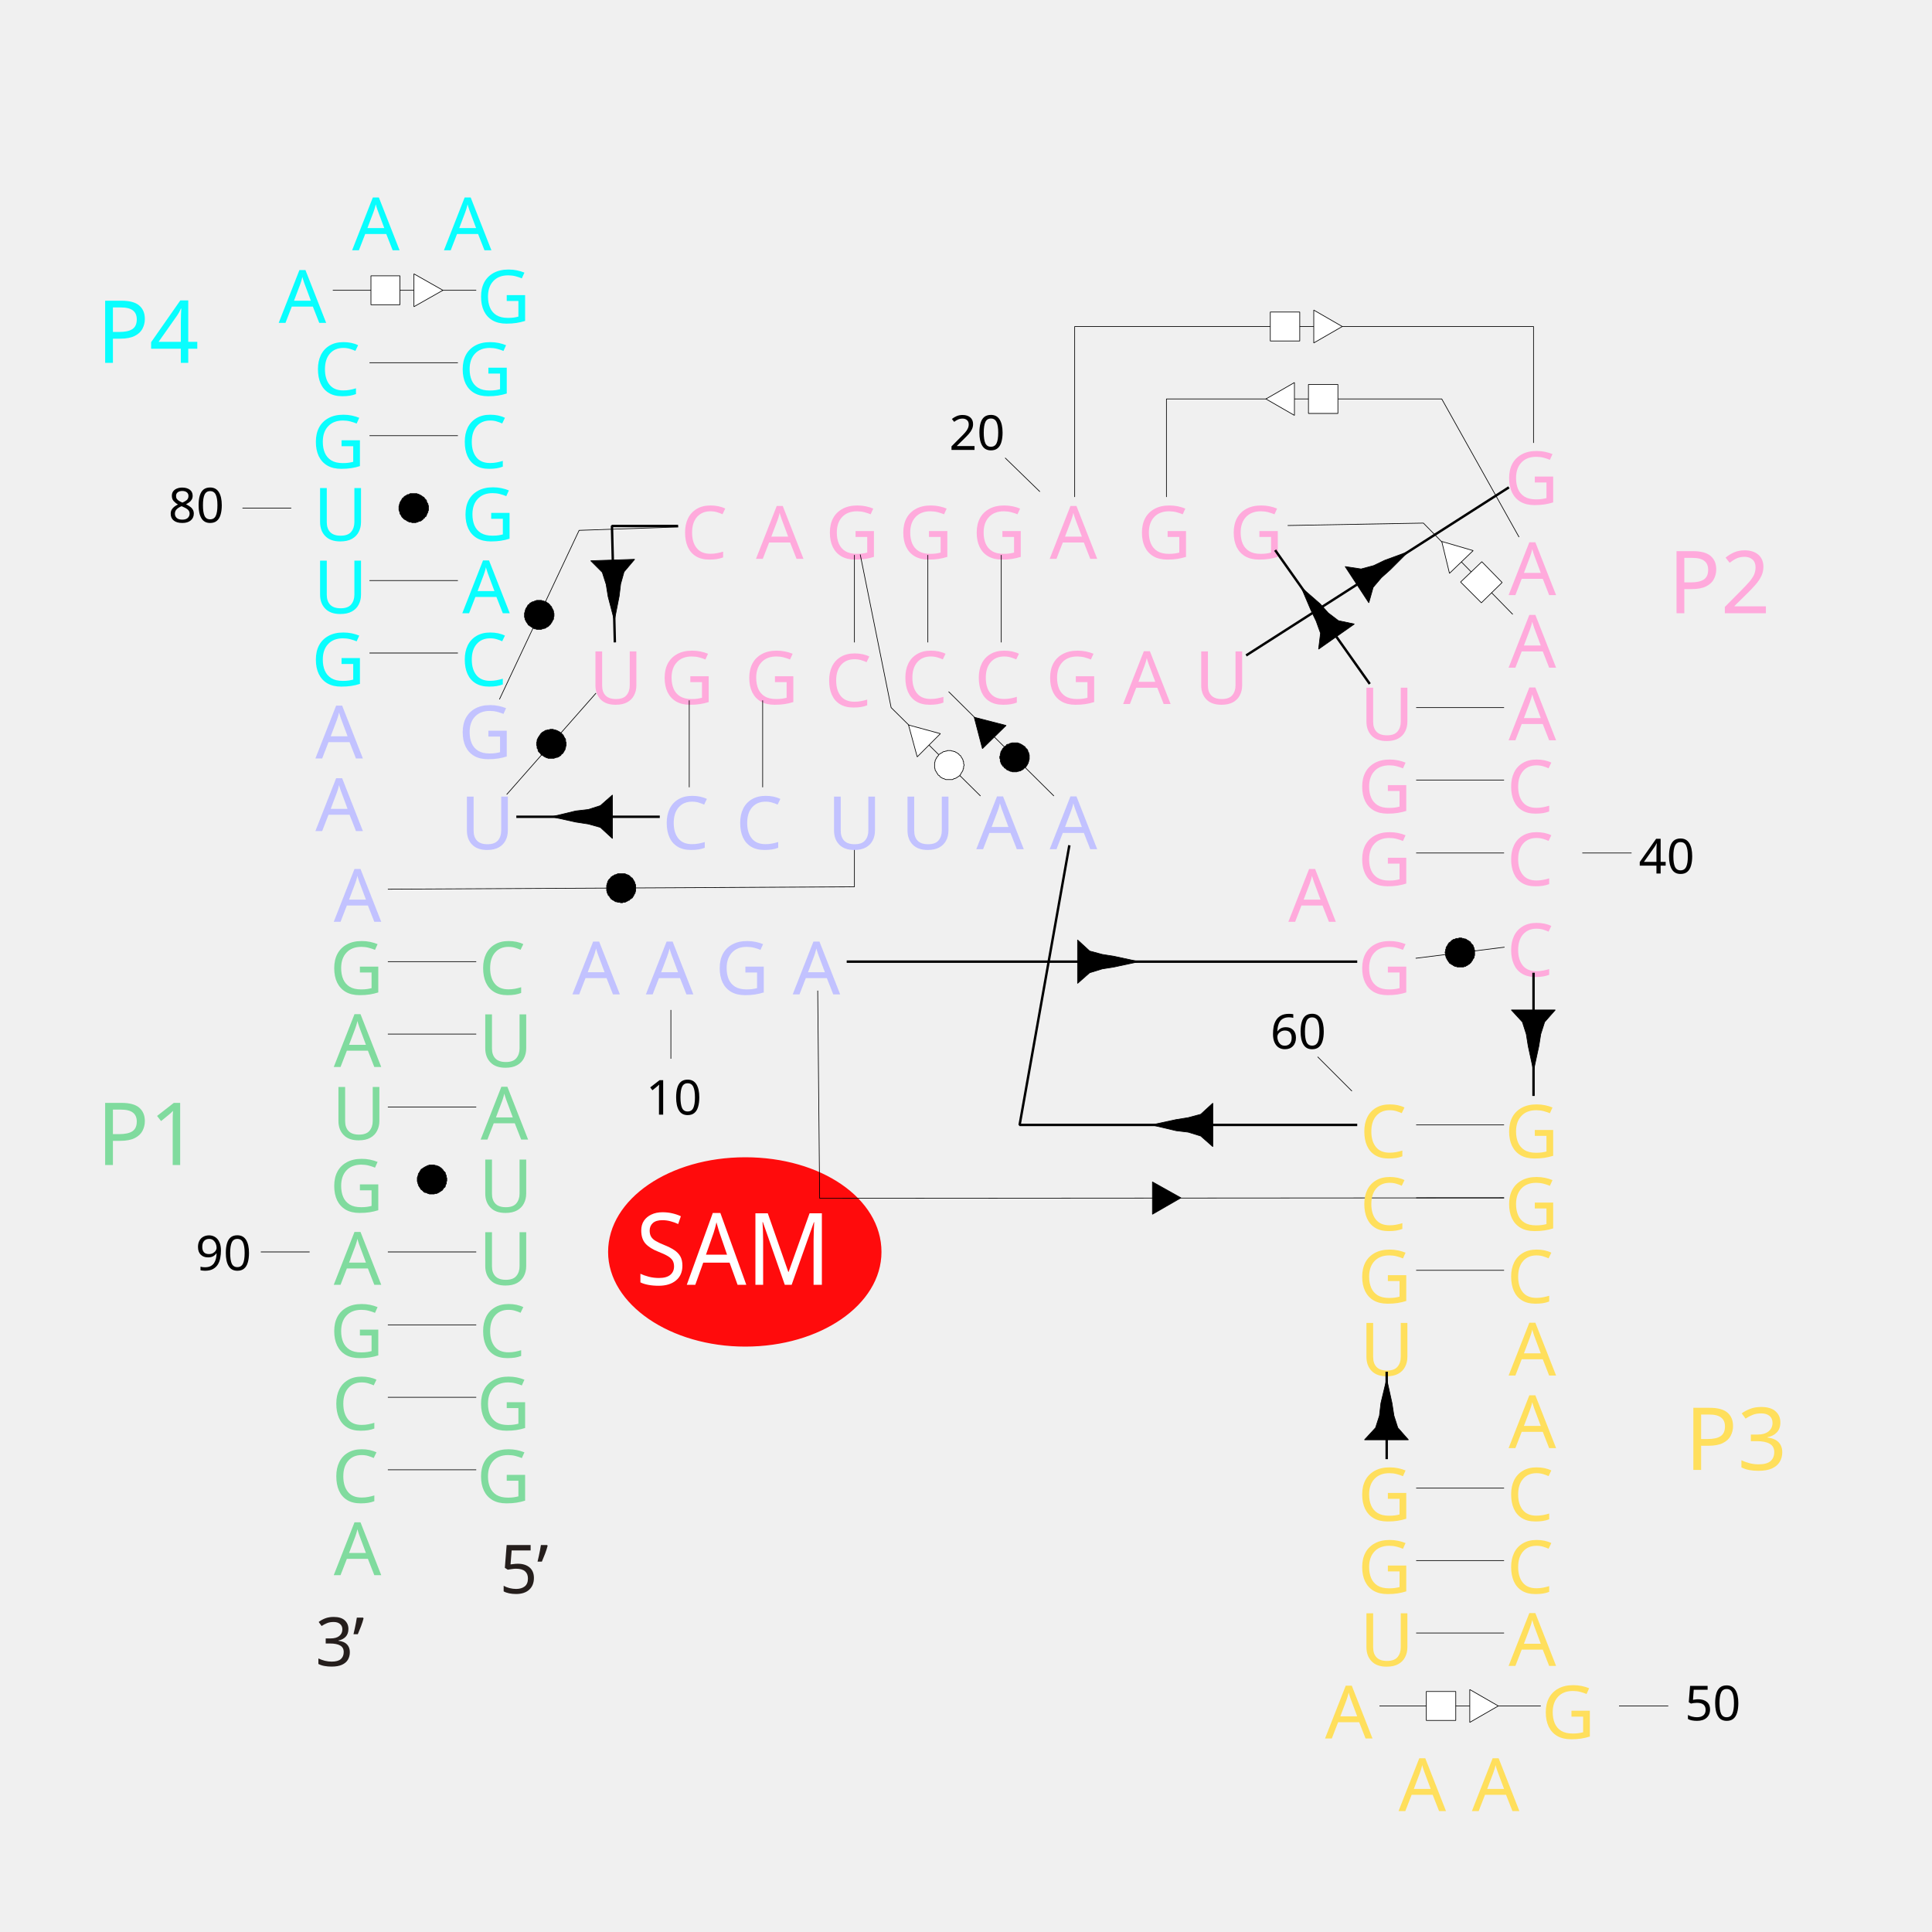
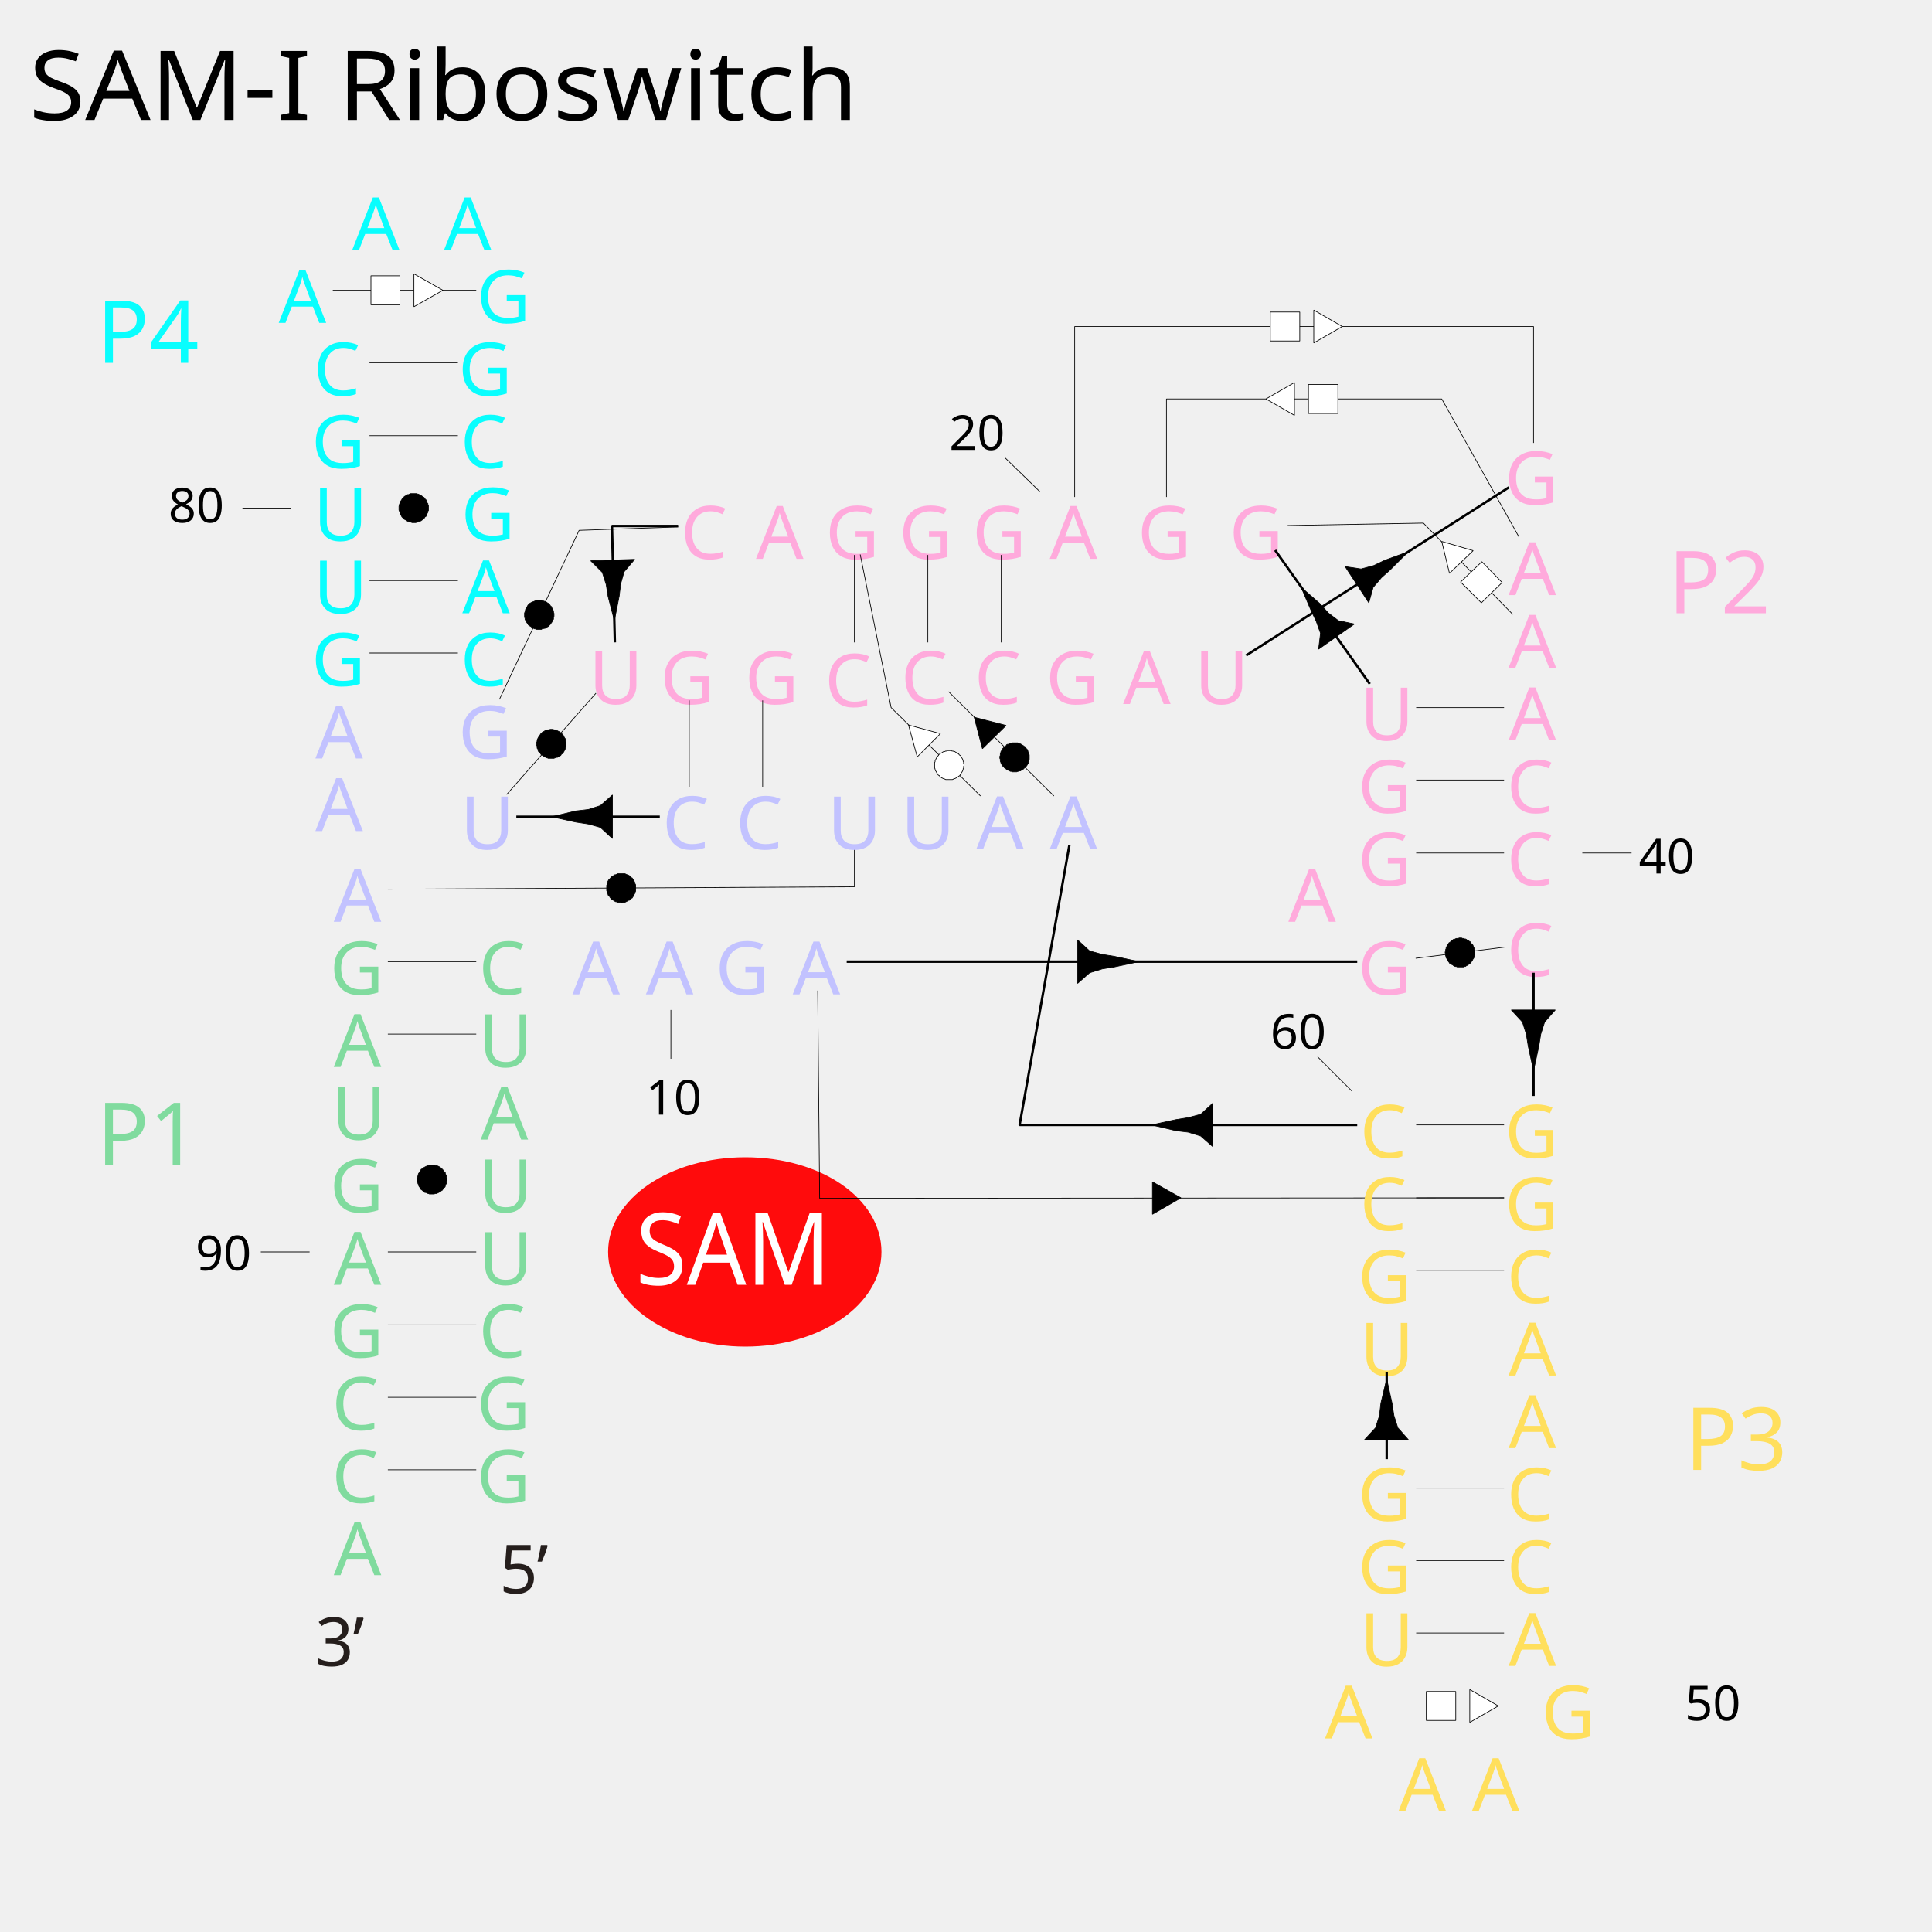
<svg xmlns="http://www.w3.org/2000/svg" version="1.1" id="图层_1" x="0px" y="0px" viewBox="0 0 400 400" style="enable-background:new 0 0 400 400;" xml:space="preserve">
  <style type="text/css">
	.st0{fill:#FF0B0C;stroke:#FF0B0C;stroke-miterlimit:10;}
	.st1{fill:#FFFFFF;}
	.st2{font-family:'ArialMT';}
	.st3{font-size:20.735px;}
	.st4{fill:#80DB9E;}
	.st5{font-size:15.25px;}
	.st6{fill:#C2C2FF;}
	.st7{fill:none;stroke:#000000;stroke-width:0.14;stroke-miterlimit:1.11;}
	.st8{font-size:10px;}
	.st9{stroke:#000000;stroke-width:0.14;stroke-miterlimit:1.11;}
	.st10{fill:#FFAADC;}
	.st11{fill:none;stroke:#000000;stroke-width:0.5;stroke-miterlimit:1.11;}
	.st12{fill:#FFFFFF;stroke:#000000;stroke-width:0.14;stroke-miterlimit:1.11;}
	.st13{fill:#FFDF5C;}
	.st14{fill:#09FEFE;}
	.st15{font-size:18px;}
	.st16{fill:#251E1C;}
	.st17{font-size:14px;}
+ 	.st18{font-size:20px;}
</style>
  <path class="st0" d="M182,259.2c0,10.6-12.4,19.1-27.7,19.1s-27.9-8.6-27.9-19.1c0-10.6,12.4-19.1,27.9-19.1S182,248.5,182,259.2z" />
  <text transform="matrix(0.9307 0 0 1 131.5996 266)" class="st1 st2 st3">SAM</text>
  <g>
    <g id="ID000002">
      <text transform="matrix(1.01 0 0 1 98.6499 311.0996)" class="st4 st2 st5">G</text>
    </g>
    <g id="ID000003">
      <text transform="matrix(1.01 0 0 1 98.6499 296.0596)" class="st4 st2 st5">G</text>
    </g>
    <g id="ID000004">
      <text transform="matrix(1.01 0 0 1 99.0801 281.0303)" class="st4 st2 st5">C</text>
    </g>
    <g id="ID000005">
      <text transform="matrix(1.01 0 0 1 99.0801 266)" class="st4 st2 st5">U</text>
    </g>
    <g id="ID000006">
      <text transform="matrix(1.01 0 0 1 99.0801 250.9697)" class="st4 st2 st5">U</text>
    </g>
    <g id="ID000007">
      <text transform="matrix(1.01 0 0 1 99.5098 235.9404)" class="st4 st2 st5">A</text>
    </g>
    <g id="ID000008">
      <text transform="matrix(1.01 0 0 1 99.0801 220.9102)" class="st4 st2 st5">U</text>
    </g>
    <g id="ID000009">
      <text transform="matrix(1.01 0 0 1 99.0801 205.8799)" class="st4 st2 st5">C</text>
    </g>
    <g id="ID000010">
      <text transform="matrix(1.01 0 0 1 118.5098 205.8799)" class="st6 st2 st5">A</text>
    </g>
    <g id="ID000011">
      <text transform="matrix(1.01 0 0 1 133.7202 205.8799)" class="st6 st2 st5">A</text>
    </g>
    <g id="ID000012">
      <line class="st7" x1="138.9" y1="209.1" x2="138.9" y2="219.2" />
    </g>
    <g id="ID000013">
      <text transform="matrix(1.01 0 0 1 133.7202 230.7754)" class="st2 st8">10</text>
    </g>
    <g id="ID000014">
      <text transform="matrix(1.01 0 0 1 148.0601 205.8799)" class="st6 st2 st5">G</text>
    </g>
    <g id="ID000015">
      <text transform="matrix(1.01 0 0 1 65.2998 172.0601)" class="st6 st2 st5">A</text>
    </g>
    <g id="ID000016">
      <text transform="matrix(1.01 0 0 1 69.1001 190.8501)" class="st6 st2 st5">A</text>
    </g>
    <g id="ID000017">
      <text transform="matrix(1.01 0 0 1 68.25 205.8799)" class="st4 st2 st5">G</text>
    </g>
    <g id="ID000018">
      <text transform="matrix(1.01 0 0 1 69.1001 220.9102)" class="st4 st2 st5">A</text>
    </g>
    <g id="ID000019">
      <text transform="matrix(1.01 0 0 1 68.6802 235.9404)" class="st4 st2 st5">U</text>
    </g>
    <g id="ID000020">
      <text transform="matrix(1.01 0 0 1 68.25 250.9697)" class="st4 st2 st5">G</text>
    </g>
    <g id="ID000021">
      <text transform="matrix(1.01 0 0 1 69.1001 266)" class="st4 st2 st5">A</text>
    </g>
    <g id="ID000022">
      <line class="st7" x1="64.1" y1="259.2" x2="54" y2="259.2" />
    </g>
    <g id="ID000023">
      <text transform="matrix(1.01 0 0 1 40.4888 263)" class="st2 st8">90</text>
    </g>
    <g id="ID000024">
      <text transform="matrix(1.01 0 0 1 68.25 281.0303)" class="st4 st2 st5">G</text>
    </g>
    <g id="ID000025">
      <text transform="matrix(1.01 0 0 1 68.6802 296.0596)" class="st4 st2 st5">C</text>
    </g>
    <g id="ID000026">
      <text transform="matrix(1.01 0 0 1 68.6802 311.0996)" class="st4 st2 st5">C</text>
    </g>
    <g id="ID000027">
      <text transform="matrix(1.01 0 0 1 69.1001 326.1201)" class="st4 st2 st5">A</text>
    </g>
    <g id="ID000028">
      <line class="st7" x1="98.6" y1="304.3" x2="80.3" y2="304.3" />
    </g>
    <g id="ID000029">
      <line class="st7" x1="98.6" y1="289.3" x2="80.3" y2="289.3" />
    </g>
    <g id="ID000030">
      <line class="st7" x1="98.6" y1="274.3" x2="80.3" y2="274.3" />
    </g>
    <g id="ID000031">
      <line class="st7" x1="98.6" y1="259.2" x2="80.3" y2="259.2" />
    </g>
    <g id="ID000032">
      <polygon class="st9" points="86.4,244.2 86.4,244.4 86.4,244.6 86.5,244.8 86.5,245 86.6,245.1 86.6,245.3 86.7,245.5 86.8,245.7     86.9,245.8 87,246 87.1,246.1 87.2,246.3 87.4,246.4 87.5,246.5 87.7,246.7 87.8,246.8 88,246.9 88.2,246.9 88.4,247 88.6,247.1     88.7,247.1 88.9,247.2 89.1,247.2 89.3,247.2 89.5,247.2 89.7,247.2 89.9,247.2 90.1,247.1 90.3,247.1 90.4,247.1 90.6,247     90.8,246.9 91,246.8 91.1,246.7 91.3,246.6 91.4,246.5 91.6,246.4 91.7,246.2 91.8,246.1 91.9,245.9 92.1,245.8 92.2,245.6     92.2,245.4 92.3,245.2 92.4,245.1 92.4,244.9 92.4,244.7 92.5,244.5 92.5,244.3 92.5,244.1 92.5,243.9 92.4,243.7 92.4,243.6     92.4,243.4 92.3,243.2 92.2,243 92.2,242.8 92.1,242.7 91.9,242.5 91.8,242.4 91.7,242.2 91.6,242.1 91.4,241.9 91.3,241.8     91.1,241.7 91,241.6 90.8,241.5 90.6,241.4 90.4,241.4 90.3,241.3 90.1,241.3 89.9,241.2 89.7,241.2 89.5,241.2 89.3,241.2     89.1,241.2 88.9,241.2 88.7,241.3 88.6,241.3 88.4,241.4 88.2,241.5 88,241.6 87.8,241.7 87.7,241.8 87.5,241.9 87.4,242     87.2,242.1 87.1,242.3 87,242.4 86.9,242.6 86.8,242.8 86.7,242.9 86.6,243.1 86.6,243.3 86.5,243.5 86.5,243.6 86.4,243.8     86.4,244   " />
    </g>
    <g id="ID000033">
      <line class="st7" x1="98.6" y1="229.2" x2="80.3" y2="229.2" />
    </g>
    <g id="ID000034">
      <line class="st7" x1="98.6" y1="214.1" x2="80.3" y2="214.1" />
    </g>
    <g id="ID000035">
      <line class="st7" x1="98.6" y1="199.1" x2="80.3" y2="199.1" />
    </g>
    <g id="ID000036">
      <polyline class="st7" points="176.9,175.1 176.9,183.6 80.3,184.1   " />
    </g>
    <g id="ID000037">
      <polygon class="st9" points="125.6,183.9 125.6,184.1 125.6,184.2 125.6,184.4 125.7,184.6 125.7,184.8 125.8,185 125.9,185.2     125.9,185.3 126.1,185.5 126.2,185.6 126.3,185.8 126.4,185.9 126.5,186.1 126.7,186.2 126.8,186.3 127,186.4 127.2,186.5     127.3,186.6 127.5,186.7 127.7,186.7 127.9,186.8 128.1,186.8 128.3,186.8 128.5,186.9 128.7,186.9 128.9,186.9 129,186.8     129.2,186.8 129.4,186.8 129.6,186.7 129.8,186.6 130,186.5 130.1,186.4 130.3,186.4 130.4,186.2 130.6,186.1 130.7,186     130.9,185.9 131,185.7 131.1,185.6 131.2,185.4 131.3,185.2 131.4,185 131.5,184.9 131.5,184.7 131.6,184.5 131.6,184.3     131.6,184.1 131.6,183.9 131.6,183.7 131.6,183.6 131.6,183.4 131.6,183.2 131.5,183 131.4,182.8 131.4,182.6 131.3,182.5     131.2,182.3 131.1,182.1 131,182 130.9,181.8 130.7,181.7 130.6,181.6 130.4,181.4 130.3,181.3 130.1,181.2 129.9,181.1     129.8,181.1 129.6,181 129.4,180.9 129.2,180.9 129,180.9 128.8,180.9 128.6,180.9 128.4,180.9 128.2,180.9 128.1,180.9     127.9,180.9 127.7,181 127.5,181.1 127.3,181.1 127.2,181.2 127,181.3 126.8,181.4 126.7,181.5 126.5,181.6 126.4,181.8     126.3,181.9 126.1,182.1 126,182.2 125.9,182.4 125.8,182.6 125.8,182.8 125.7,182.9 125.7,183.1 125.6,183.3 125.6,183.5     125.6,183.7   " />
    </g>
    <g id="ID000039">
      <text transform="matrix(1.01 0 0 1 164.1201 205.8799)" class="st6 st2 st5">A</text>
    </g>
    <g id="ID000040">
      <text transform="matrix(1.01 0 0 1 281.0801 205.8799)" class="st10 st2 st5">G</text>
    </g>
    <g id="ID000041">
      <text transform="matrix(1.01 0 0 1 266.7402 190.8501)" class="st10 st2 st5">A</text>
    </g>
    <g id="ID000042">
      <text transform="matrix(1.01 0 0 1 281.0801 183.3398)" class="st10 st2 st5">G</text>
    </g>
    <g id="ID000043">
      <text transform="matrix(1.01 0 0 1 281.0801 168.2998)" class="st10 st2 st5">G</text>
    </g>
    <g id="ID000044">
      <text transform="matrix(1.01 0 0 1 281.5195 153.27)" class="st10 st2 st5">U</text>
    </g>
    <g id="ID000045">
      <text transform="matrix(1.01 0 0 1 254.4805 115.7002)" class="st10 st2 st5">G</text>
    </g>
    <g id="ID000046">
      <text transform="matrix(1.01 0 0 1 235.4805 115.7002)" class="st10 st2 st5">G</text>
    </g>
    <g id="ID000047">
      <text transform="matrix(1.01 0 0 1 311.5 104.4199)" class="st10 st2 st5">G</text>
    </g>
    <g id="ID000048">
      <text transform="matrix(1.01 0 0 1 312.3398 123.21)" class="st10 st2 st5">A</text>
    </g>
    <g id="ID000049">
      <text transform="matrix(1.01 0 0 1 312.3398 138.2402)" class="st10 st2 st5">A</text>
    </g>
    <g id="ID000050">
      <text transform="matrix(1.01 0 0 1 312.3398 153.27)" class="st10 st2 st5">A</text>
    </g>
    <g id="ID000051">
      <text transform="matrix(1.01 0 0 1 311.9199 168.2998)" class="st10 st2 st5">C</text>
    </g>
    <g id="ID000052">
      <text transform="matrix(1.01 0 0 1 311.9199 183.3398)" class="st10 st2 st5">C</text>
    </g>
    <g id="ID000053">
      <line class="st7" x1="327.6" y1="176.6" x2="337.8" y2="176.6" />
    </g>
    <g id="ID000054">
      <text transform="matrix(1.01 0 0 1 339.2881 180.8501)" class="st2 st8">40</text>
    </g>
    <g id="ID000055">
      <text transform="matrix(1.01 0 0 1 311.9199 202.1201)" class="st10 st2 st5">C</text>
    </g>
    <g id="ID000056">
      <polyline class="st7" points="169.3,205.1 169.7,248.1 311.4,248   " />
    </g>
    <g id="ID000057">
      <polygon class="st9" points="244.5,248 238.6,244.7 238.6,251.4   " />
    </g>
    <g id="ID000058">
      <line class="st7" x1="293.1" y1="198.4" x2="311.5" y2="196.1" />
    </g>
    <g id="ID000059">
      <polygon class="st9" points="305.3,196.9 305.3,196.7 305.2,196.5 305.2,196.3 305.1,196.1 305,195.9 305,195.8 304.9,195.6     304.7,195.5 304.6,195.3 304.5,195.2 304.4,195 304.2,194.9 304.1,194.8 303.9,194.7 303.7,194.6 303.6,194.5 303.4,194.4     303.2,194.4 303,194.3 302.8,194.3 302.6,194.2 302.4,194.2 302.2,194.2 302.1,194.2 301.9,194.3 301.7,194.3 301.5,194.3     301.3,194.4 301.1,194.5 300.9,194.5 300.8,194.6 300.6,194.7 300.5,194.8 300.3,195 300.2,195.1 300,195.2 299.9,195.4     299.8,195.5 299.7,195.7 299.6,195.9 299.5,196 299.4,196.2 299.4,196.4 299.3,196.6 299.3,196.8 299.3,196.9 299.2,197.1     299.2,197.3 299.3,197.5 299.3,197.7 299.3,197.9 299.4,198.1 299.4,198.3 299.5,198.4 299.6,198.6 299.7,198.8 299.8,198.9     299.9,199.1 300,199.2 300.1,199.4 300.3,199.5 300.4,199.6 300.6,199.7 300.8,199.8 300.9,199.9 301.1,200 301.3,200.1     301.5,200.1 301.7,200.2 301.9,200.2 302,200.2 302.2,200.2 302.4,200.2 302.6,200.2 302.8,200.2 303,200.2 303.2,200.1     303.4,200.1 303.5,200 303.7,199.9 303.9,199.8 304,199.7 304.2,199.6 304.4,199.4 304.5,199.3 304.6,199.2 304.7,199     304.8,198.9 304.9,198.7 305,198.5 305.1,198.4 305.2,198.2 305.2,198 305.3,197.8 305.3,197.6 305.3,197.4 305.3,197.2     305.3,197.1   " />
    </g>
    <g id="ID000060">
      <line class="st7" x1="293.2" y1="176.6" x2="311.4" y2="176.6" />
    </g>
    <g id="ID000061">
      <line class="st7" x1="293.2" y1="161.5" x2="311.4" y2="161.5" />
    </g>
    <g id="ID000062">
      <line class="st11" x1="283.6" y1="141.6" x2="264" y2="113.9" />
    </g>
    <g id="ID000063">
      <polygon class="st9" points="273,134.4 273.4,131.1 272.5,128.6 271.4,126.3 269.4,121.6 273.3,125 275,126.9 277.1,128.5     280.4,129.2   " />
    </g>
    <g id="ID000064">
      <line class="st7" x1="293.2" y1="146.5" x2="311.4" y2="146.5" />
    </g>
    <g id="ID000065">
      <polyline class="st7" points="266.6,108.8 294.7,108.3 313.2,127.2   " />
    </g>
    <g id="ID000066">
      <polygon class="st12" points="298.5,112.1 300.1,118.7 305,114   " />
    </g>
    <g id="ID000067">
      <polygon class="st12" points="311,120.6 306.8,116.3 302.4,120.5 306.7,124.8   " />
    </g>
    <g id="ID000068">
      <polyline class="st7" points="241.5,102.9 241.5,82.6 298.5,82.6 314.5,111.2   " />
    </g>
    <g id="ID000069">
      <polygon class="st12" points="262.1,82.6 268,86 268,79.2   " />
    </g>
    <g id="ID000070">
      <polygon class="st12" points="277,79.6 270.9,79.6 270.9,85.6 277,85.6   " />
    </g>
    <g id="ID000071">
      <line class="st11" x1="258" y1="135.7" x2="312.4" y2="100.9" />
    </g>
    <g id="ID000072">
      <polygon class="st9" points="278.5,117.3 281.8,117.8 284.4,117.1 286.7,116 291.6,114.2 287.9,117.9 286,119.6 284.3,121.6     283.4,124.8   " />
    </g>
    <g id="ID000073">
      <polyline class="st7" points="222.5,102.9 222.5,67.6 317.5,67.6 317.5,91.7   " />
    </g>
    <g id="ID000074">
      <polygon class="st12" points="263,70.6 269.1,70.6 269.1,64.6 263,64.6   " />
    </g>
    <g id="ID000075">
      <polygon class="st12" points="277.9,67.6 272,64.2 272,71   " />
    </g>
    <g id="ID000077">
      <text transform="matrix(1.01 0 0 1 217.3301 115.7002)" class="st10 st2 st5">A</text>
    </g>
    <g id="ID000078">
      <line class="st7" x1="215.3" y1="101.8" x2="208.1" y2="94.8" />
    </g>
    <g id="ID000079">
      <text transform="matrix(1.01 0 0 1 196.5098 93.1499)" class="st2 st8">20</text>
    </g>
    <g id="ID000080">
      <text transform="matrix(1.01 0 0 1 201.2695 115.7002)" class="st10 st2 st5">G</text>
    </g>
    <g id="ID000081">
      <text transform="matrix(1.01 0 0 1 186.0698 115.7002)" class="st10 st2 st5">G</text>
    </g>
    <g id="ID000082">
      <text transform="matrix(1.01 0 0 1 170.8701 115.7002)" class="st10 st2 st5">G</text>
    </g>
    <g id="ID000083">
      <text transform="matrix(1.01 0 0 1 156.52 115.7002)" class="st10 st2 st5">A</text>
    </g>
    <g id="ID000084">
      <text transform="matrix(1.01 0 0 1 140.8901 115.7002)" class="st10 st2 st5">C</text>
    </g>
    <g id="ID000085">
      <text transform="matrix(1.01 0 0 1 170.7202 146.3301)" class="st10 st2 st5">C</text>
    </g>
    <g id="ID000086">
      <text transform="matrix(1.01 0 0 1 186.5 145.7598)" class="st10 st2 st5">C</text>
    </g>
    <g id="ID000087">
      <text transform="matrix(1.01 0 0 1 201.7002 145.7598)" class="st10 st2 st5">C</text>
    </g>
    <g id="ID000088">
      <text transform="matrix(1.01 0 0 1 216.4697 145.7598)" class="st10 st2 st5">G</text>
    </g>
    <g id="ID000089">
      <text transform="matrix(1.01 0 0 1 232.5303 145.7598)" class="st10 st2 st5">A</text>
    </g>
    <g id="ID000090">
      <text transform="matrix(1.01 0 0 1 247.3096 145.7598)" class="st10 st2 st5">U</text>
    </g>
    <g id="ID000091">
      <line class="st7" x1="207.3" y1="114.9" x2="207.3" y2="133" />
    </g>
    <g id="ID000092">
      <line class="st7" x1="192.1" y1="114.9" x2="192.1" y2="133" />
    </g>
    <g id="ID000093">
      <line class="st7" x1="176.9" y1="114.9" x2="176.9" y2="133" />
    </g>
    <g id="ID000094">
      <polyline class="st7" points="178.1,114.8 184.5,146.5 203,164.8   " />
    </g>
    <g id="ID000095">
      <polygon class="st12" points="188.1,150.1 189.9,156.7 194.7,151.9   " />
    </g>
    <g id="ID000096">
      <polygon class="st12" points="198.7,160.6 198.8,160.4 198.9,160.3 199,160.1 199.1,159.9 199.2,159.8 199.3,159.6 199.4,159.4     199.4,159.2 199.5,159.1 199.5,158.9 199.5,158.7 199.6,158.5 199.6,158.3 199.5,158.1 199.5,157.9 199.5,157.7 199.4,157.6     199.4,157.4 199.3,157.2 199.2,157 199.1,156.9 199,156.7 198.9,156.5 198.8,156.4 198.6,156.3 198.5,156.1 198.3,156     198.2,155.9 198,155.8 197.8,155.7 197.7,155.6 197.5,155.6 197.3,155.5 197.1,155.5 196.9,155.4 196.7,155.4 196.5,155.4     196.3,155.4 196.1,155.4 196,155.5 195.8,155.5 195.6,155.6 195.4,155.6 195.2,155.7 195.1,155.8 194.9,155.9 194.7,156     194.6,156.1 194.4,156.2 194.3,156.4 194.2,156.5 194.1,156.7 193.9,156.8 193.9,157 193.8,157.1 193.7,157.3 193.6,157.5     193.6,157.7 193.5,157.9 193.5,158.1 193.5,158.2 193.5,158.4 193.5,158.6 193.5,158.8 193.5,159 193.6,159.2 193.6,159.4     193.7,159.6 193.8,159.7 193.9,159.9 194,160.1 194.1,160.2 194.2,160.4 194.3,160.5 194.5,160.6 194.6,160.8 194.8,160.9     194.9,161 195.1,161.1 195.3,161.2 195.4,161.2 195.6,161.3 195.8,161.4 196,161.4 196.2,161.4 196.4,161.4 196.6,161.4     196.8,161.4 197,161.4 197.2,161.4 197.4,161.3 197.5,161.2 197.7,161.2 197.9,161.1 198.1,161 198.2,160.9 198.4,160.8     198.5,160.7   " />
    </g>
    <g id="ID000097">
      <polyline class="st11" points="140.4,108.9 126.7,108.9 127.3,133   " />
    </g>
    <g id="ID000098">
      <polygon class="st9" points="131.4,115.8 129.2,118.4 128.5,120.9 128.2,123.4 127.2,128.5 125.9,123.5 125.5,121 124.7,118.5     122.3,116.1   " />
    </g>
    <g id="ID000099">
      <polyline class="st7" points="140.4,109.1 119.9,109.8 103.4,144.8   " />
    </g>
    <g id="ID000100">
      <polygon class="st9" points="110.3,130 110.5,130.1 110.7,130.2 110.9,130.2 111.1,130.3 111.3,130.3 111.5,130.3 111.7,130.3     111.9,130.3 112.1,130.3 112.2,130.2 112.4,130.2 112.6,130.1 112.8,130.1 113,130 113.1,129.9 113.3,129.8 113.5,129.7     113.6,129.6 113.8,129.4 113.9,129.3 114,129.2 114.1,129 114.2,128.9 114.3,128.7 114.4,128.5 114.5,128.3 114.6,128.2     114.6,128 114.6,127.8 114.7,127.6 114.7,127.4 114.7,127.2 114.7,127 114.6,126.8 114.6,126.7 114.6,126.5 114.5,126.3     114.4,126.1 114.3,125.9 114.2,125.8 114.2,125.6 114,125.5 113.9,125.3 113.8,125.2 113.6,125 113.5,124.9 113.3,124.8     113.2,124.7 113,124.6 112.8,124.5 112.6,124.5 112.5,124.4 112.3,124.4 112.1,124.3 111.9,124.3 111.7,124.3 111.5,124.3     111.3,124.3 111.1,124.3 110.9,124.4 110.8,124.4 110.6,124.5 110.4,124.6 110.2,124.6 110.1,124.7 109.9,124.8 109.7,124.9     109.6,125.1 109.4,125.2 109.3,125.3 109.2,125.5 109.1,125.7 109,125.8 108.9,126 108.8,126.2 108.8,126.3 108.7,126.5     108.7,126.7 108.6,126.9 108.6,127.1 108.6,127.3 108.6,127.5 108.6,127.7 108.6,127.8 108.7,128 108.7,128.2 108.8,128.4     108.9,128.6 109,128.8 109.1,128.9 109.2,129.1 109.3,129.2 109.4,129.4 109.6,129.5 109.7,129.6 109.9,129.7 110,129.8     110.2,129.9   " />
    </g>
    <g id="ID000101">
      <line class="st7" x1="196.4" y1="143.2" x2="218.2" y2="164.8" />
    </g>
    <g id="ID000102">
      <polygon class="st9" points="201.7,148.5 203.4,155 208.3,150.2   " />
    </g>
    <g id="ID000103">
      <polygon class="st9" points="212.2,158.9 212.4,158.8 212.5,158.6 212.6,158.5 212.7,158.3 212.8,158.1 212.9,158 212.9,157.8     213,157.6 213,157.4 213.1,157.2 213.1,157.1 213.1,156.9 213.1,156.7 213.1,156.5 213.1,156.3 213,156.1 213,155.9 212.9,155.7     212.8,155.6 212.8,155.4 212.7,155.2 212.6,155.1 212.4,154.9 212.3,154.8 212.2,154.6 212,154.5 211.9,154.4 211.7,154.3     211.6,154.2 211.4,154.1 211.2,154 211,153.9 210.9,153.9 210.7,153.8 210.5,153.8 210.3,153.8 210.1,153.8 209.9,153.8     209.7,153.8 209.5,153.8 209.3,153.9 209.1,153.9 209,154 208.8,154.1 208.6,154.1 208.4,154.2 208.3,154.4 208.1,154.5     208,154.6 207.9,154.7 207.7,154.9 207.6,155 207.5,155.2 207.4,155.4 207.3,155.5 207.2,155.7 207.2,155.9 207.1,156.1     207.1,156.2 207.1,156.4 207,156.6 207,156.8 207,157 207.1,157.2 207.1,157.4 207.1,157.6 207.2,157.8 207.2,157.9 207.3,158.1     207.4,158.3 207.5,158.4 207.6,158.6 207.8,158.7 207.9,158.9 208,159 208.2,159.1 208.3,159.2 208.5,159.4 208.6,159.4     208.8,159.5 209,159.6 209.2,159.7 209.4,159.7 209.6,159.8 209.8,159.8 209.9,159.8 210.1,159.8 210.3,159.8 210.5,159.8     210.7,159.7 210.9,159.7 211.1,159.6 211.3,159.6 211.4,159.5 211.6,159.4 211.8,159.3 211.9,159.2 212.1,159   " />
    </g>
    <g id="ID000105">
      <text transform="matrix(1.01 0 0 1 121.8901 145.7598)" class="st10 st2 st5">U</text>
    </g>
    <g id="ID000106">
      <text transform="matrix(1.01 0 0 1 136.6602 145.7598)" class="st10 st2 st5">G</text>
    </g>
    <g id="ID000107">
      <text transform="matrix(1.01 0 0 1 154.1802 145.7598)" class="st10 st2 st5">G</text>
    </g>
    <g id="ID000108">
      <text transform="matrix(1.01 0 0 1 186.5 175.8198)" class="st6 st2 st5">U</text>
    </g>
    <g id="ID000109">
      <text transform="matrix(1.01 0 0 1 171.29 175.8198)" class="st6 st2 st5">U</text>
    </g>
    <g id="ID000110">
      <text transform="matrix(1.01 0 0 1 152.2998 175.8198)" class="st6 st2 st5">C</text>
    </g>
    <g id="ID000111">
      <text transform="matrix(1.01 0 0 1 137.0898 175.8198)" class="st6 st2 st5">C</text>
    </g>
    <g id="ID000112">
      <text transform="matrix(1.01 0 0 1 95.2798 175.8198)" class="st6 st2 st5">U</text>
    </g>
    <g id="ID000113">
      <line class="st7" x1="123.4" y1="143.5" x2="104.9" y2="164.5" />
    </g>
    <g id="ID000114">
      <polygon class="st9" points="112.2,156.3 112.3,156.4 112.5,156.5 112.6,156.6 112.8,156.7 113,156.8 113.2,156.9 113.3,156.9     113.5,157 113.7,157 113.9,157 114.1,157 114.3,157 114.5,157 114.7,157 114.9,156.9 115,156.9 115.2,156.8 115.4,156.8     115.6,156.7 115.8,156.6 115.9,156.5 116.1,156.4 116.2,156.2 116.3,156.1 116.5,156 116.6,155.8 116.7,155.7 116.8,155.5     116.9,155.3 117,155.2 117,155 117.1,154.8 117.1,154.6 117.2,154.4 117.2,154.2 117.2,154 117.2,153.9 117.2,153.7 117.1,153.5     117.1,153.3 117.1,153.1 117,152.9 116.9,152.8 116.8,152.6 116.7,152.4 116.6,152.2 116.5,152.1 116.4,152 116.2,151.8     116.1,151.7 115.9,151.6 115.8,151.5 115.6,151.4 115.4,151.3 115.2,151.2 115.1,151.2 114.9,151.1 114.7,151.1 114.5,151     114.3,151 114.1,151 113.9,151 113.7,151.1 113.6,151.1 113.4,151.1 113.2,151.2 113,151.2 112.8,151.3 112.7,151.4 112.5,151.5     112.3,151.6 112.2,151.7 112,151.9 111.9,152 111.8,152.2 111.7,152.3 111.6,152.5 111.5,152.6 111.4,152.8 111.3,153     111.2,153.2 111.2,153.4 111.2,153.5 111.1,153.7 111.1,153.9 111.1,154.1 111.1,154.3 111.2,154.5 111.2,154.7 111.2,154.9     111.3,155 111.4,155.2 111.4,155.4 111.5,155.6 111.6,155.7 111.8,155.9 111.9,156 112,156.2   " />
    </g>
    <g id="ID000115">
      <line class="st7" x1="142.7" y1="145" x2="142.7" y2="163" />
    </g>
    <g id="ID000116">
      <line class="st7" x1="157.9" y1="145" x2="157.9" y2="163" />
    </g>
    <g id="ID000117">
      <line class="st11" x1="136.6" y1="169.1" x2="106.9" y2="169.1" />
    </g>
    <g id="ID000118">
      <polygon class="st9" points="126.8,173.6 124.3,171.3 121.8,170.6 119.2,170.2 114.2,169.1 119.2,167.9 121.8,167.6 124.3,166.8     126.8,164.6   " />
    </g>
    <g id="ID000120">
      <text transform="matrix(1.01 0 0 1 311.5 239.7002)" class="st13 st2 st5">G</text>
    </g>
    <g id="ID000121">
      <text transform="matrix(1.01 0 0 1 311.5 254.7305)" class="st13 st2 st5">G</text>
    </g>
    <g id="ID000122">
      <text transform="matrix(1.01 0 0 1 311.9199 269.7598)" class="st13 st2 st5">C</text>
    </g>
    <g id="ID000123">
      <text transform="matrix(1.01 0 0 1 312.3398 284.79)" class="st13 st2 st5">A</text>
    </g>
    <g id="ID000124">
      <text transform="matrix(1.01 0 0 1 281.5195 284.79)" class="st13 st2 st5">U</text>
    </g>
    <g id="ID000125">
      <text transform="matrix(1.01 0 0 1 281.0801 269.7598)" class="st13 st2 st5">G</text>
    </g>
    <g id="ID000126">
      <text transform="matrix(1.01 0 0 1 281.5195 254.7305)" class="st13 st2 st5">C</text>
    </g>
    <g id="ID000127">
      <text transform="matrix(1.01 0 0 1 281.5195 239.7002)" class="st13 st2 st5">C</text>
    </g>
    <g id="ID000128">
      <text transform="matrix(1.01 0 0 1 217.3301 175.8198)" class="st6 st2 st5">A</text>
    </g>
    <g id="ID000129">
      <text transform="matrix(1.01 0 0 1 202.1299 175.8198)" class="st6 st2 st5">A</text>
    </g>
    <g id="ID000130">
      <line class="st7" x1="311.4" y1="232.9" x2="293.2" y2="232.9" />
    </g>
    <g id="ID000131">
      <line class="st7" x1="311.4" y1="248" x2="293.2" y2="248" />
    </g>
    <g id="ID000132">
      <line class="st7" x1="311.4" y1="263" x2="293.2" y2="263" />
    </g>
    <g id="ID000133">
      <polyline class="st11" points="281,232.9 211.1,232.9 221.4,175   " />
    </g>
    <g id="ID000134">
      <polygon class="st9" points="251.1,237.4 248.6,235.2 246,234.4 243.5,234.1 238.4,232.9 243.5,231.8 246,231.4 248.6,230.7     251.1,228.4   " />
    </g>
    <g id="ID000136">
      <text transform="matrix(1.01 0 0 1 312.3398 299.8203)" class="st13 st2 st5">A</text>
    </g>
    <g id="ID000137">
      <text transform="matrix(1.01 0 0 1 311.9199 314.8496)" class="st13 st2 st5">C</text>
    </g>
    <g id="ID000138">
      <text transform="matrix(1.01 0 0 1 311.9199 329.8799)" class="st13 st2 st5">C</text>
    </g>
    <g id="ID000139">
      <text transform="matrix(1.01 0 0 1 312.3398 344.9102)" class="st13 st2 st5">A</text>
    </g>
    <g id="ID000140">
      <text transform="matrix(1.01 0 0 1 319.0898 359.9404)" class="st13 st2 st5">G</text>
    </g>
    <g id="ID000141">
      <line class="st7" x1="335.2" y1="353.2" x2="345.4" y2="353.2" />
    </g>
    <g id="ID000142">
      <text transform="matrix(1.01 0 0 1 348.8398 356.1904)" class="st2 st8">50</text>
    </g>
    <g id="ID000143">
      <text transform="matrix(1.01 0 0 1 304.7402 374.9697)" class="st13 st2 st5">A</text>
    </g>
    <g id="ID000144">
      <text transform="matrix(1.01 0 0 1 289.5498 374.9697)" class="st13 st2 st5">A</text>
    </g>
    <g id="ID000145">
      <text transform="matrix(1.01 0 0 1 274.3301 359.9404)" class="st13 st2 st5">A</text>
    </g>
    <g id="ID000146">
      <text transform="matrix(1.01 0 0 1 281.5195 344.9102)" class="st13 st2 st5">U</text>
    </g>
    <g id="ID000147">
      <text transform="matrix(1.01 0 0 1 281.0801 329.8799)" class="st13 st2 st5">G</text>
    </g>
    <g id="ID000148">
      <text transform="matrix(1.01 0 0 1 281.0801 314.8496)" class="st13 st2 st5">G</text>
    </g>
    <g id="ID000149">
      <line class="st7" x1="311.4" y1="308.1" x2="293.2" y2="308.1" />
    </g>
    <g id="ID000150">
      <line class="st7" x1="311.4" y1="323.1" x2="293.2" y2="323.1" />
    </g>
    <g id="ID000151">
      <line class="st7" x1="311.4" y1="338.1" x2="293.2" y2="338.1" />
    </g>
    <g id="ID000152">
      <line class="st7" x1="319" y1="353.2" x2="285.6" y2="353.2" />
    </g>
    <g id="ID000153">
      <polygon class="st12" points="310.2,353.2 304.3,349.8 304.3,356.6   " />
    </g>
    <g id="ID000154">
      <polygon class="st12" points="295.3,356.2 301.4,356.2 301.4,350.2 295.3,350.2   " />
    </g>
    <g id="ID000156">
      <text transform="matrix(1.01 0 0 1 94.8501 157.0298)" class="st6 st2 st5">G</text>
    </g>
    <g id="ID000157">
      <text transform="matrix(1.01 0 0 1 95.2798 142)" class="st14 st2 st5">C</text>
    </g>
    <g id="ID000158">
      <text transform="matrix(1.01 0 0 1 95.71 126.9702)" class="st14 st2 st5">A</text>
    </g>
    <g id="ID000159">
      <text transform="matrix(1.01 0 0 1 95.2798 96.9102)" class="st14 st2 st5">C</text>
    </g>
    <g id="ID000160">
      <text transform="matrix(1.01 0 0 1 94.8501 81.8799)" class="st14 st2 st5">G</text>
    </g>
    <g id="ID000161">
      <text transform="matrix(1.01 0 0 1 98.6499 66.8501)" class="st14 st2 st5">G</text>
    </g>
    <g id="ID000162">
      <text transform="matrix(1.01 0 0 1 91.9102 51.8198)" class="st14 st2 st5">A</text>
    </g>
    <g id="ID000163">
      <text transform="matrix(1.01 0 0 1 72.8999 51.8198)" class="st14 st2 st5">A</text>
    </g>
    <g id="ID000164">
      <text transform="matrix(1.01 0 0 1 57.7002 66.8501)" class="st14 st2 st5">A</text>
    </g>
    <g id="ID000165">
      <text transform="matrix(1.01 0 0 1 64.8799 81.8799)" class="st14 st2 st5">C</text>
    </g>
    <g id="ID000166">
      <text transform="matrix(1.01 0 0 1 64.4502 96.9102)" class="st14 st2 st5">G</text>
    </g>
    <g id="ID000167">
      <text transform="matrix(1.01 0 0 1 64.8799 111.9399)" class="st14 st2 st5">U</text>
    </g>
    <g id="ID000168">
      <line class="st7" x1="60.3" y1="105.2" x2="50.2" y2="105.2" />
    </g>
    <g id="ID000169">
      <text transform="matrix(1.01 0 0 1 34.8545 108.1802)" class="st2 st8">80</text>
    </g>
    <g id="ID000170">
      <text transform="matrix(1.01 0 0 1 64.8799 126.9702)" class="st14 st2 st5">U</text>
    </g>
    <g id="ID000171">
      <text transform="matrix(1.01 0 0 1 64.4502 142)" class="st14 st2 st5">G</text>
    </g>
    <g id="ID000172">
      <text transform="matrix(1.01 0 0 1 65.2998 157.0298)" class="st6 st2 st5">A</text>
    </g>
    <g id="ID000173">
      <line class="st7" x1="94.8" y1="135.2" x2="76.5" y2="135.2" />
    </g>
    <g id="ID000174">
      <line class="st7" x1="94.8" y1="120.2" x2="76.5" y2="120.2" />
    </g>
    <g id="ID000175">
      <polygon class="st9" points="82.6,105.2 82.6,105.4 82.6,105.6 82.7,105.8 82.7,105.9 82.8,106.1 82.8,106.3 82.9,106.5 83,106.6     83.1,106.8 83.2,107 83.3,107.1 83.4,107.2 83.6,107.4 83.7,107.5 83.9,107.6 84.1,107.7 84.2,107.8 84.4,107.9 84.6,108     84.8,108.1 84.9,108.1 85.1,108.1 85.3,108.2 85.5,108.2 85.7,108.2 85.9,108.2 86.1,108.2 86.3,108.1 86.5,108.1 86.6,108     86.8,107.9 87,107.9 87.2,107.8 87.3,107.7 87.5,107.6 87.6,107.4 87.8,107.3 87.9,107.2 88,107 88.2,106.9 88.3,106.7     88.3,106.6 88.4,106.4 88.5,106.2 88.6,106 88.6,105.8 88.7,105.7 88.7,105.5 88.7,105.3 88.7,105.1 88.7,104.9 88.7,104.7     88.6,104.5 88.6,104.3 88.5,104.2 88.4,104 88.3,103.8 88.3,103.6 88.2,103.5 88,103.3 87.9,103.2 87.8,103 87.6,102.9     87.5,102.8 87.3,102.7 87.2,102.6 87,102.5 86.8,102.4 86.6,102.3 86.5,102.3 86.3,102.2 86.1,102.2 85.9,102.2 85.7,102.2     85.5,102.2 85.3,102.2 85.1,102.2 84.9,102.2 84.8,102.3 84.6,102.4 84.4,102.4 84.2,102.5 84.1,102.6 83.9,102.7 83.7,102.8     83.6,103 83.4,103.1 83.3,103.2 83.2,103.4 83.1,103.6 83,103.7 82.9,103.9 82.8,104.1 82.8,104.2 82.7,104.4 82.7,104.6     82.6,104.8 82.6,105   " />
    </g>
    <g id="ID000176">
      <line class="st7" x1="94.8" y1="90.2" x2="76.5" y2="90.2" />
    </g>
    <g id="ID000177">
      <line class="st7" x1="94.8" y1="75.1" x2="76.5" y2="75.1" />
    </g>
    <g id="ID000178">
      <line class="st7" x1="98.6" y1="60.1" x2="68.9" y2="60.1" />
    </g>
    <g id="ID000179">
      <polygon class="st12" points="91.7,60.1 85.7,56.7 85.7,63.5   " />
    </g>
    <g id="ID000180">
      <polygon class="st12" points="76.8,63.1 82.8,63.1 82.8,57.1 76.8,57.1   " />
    </g>
    <g id="ID000182">
      <line class="st11" x1="317.5" y1="201.4" x2="317.5" y2="226.9" />
    </g>
    <g id="ID000183">
      <polygon class="st9" points="322,209.1 319.8,211.6 319,214.1 318.6,216.6 317.5,221.7 316.4,216.6 316,214.1 315.2,211.6     312.9,209.1   " />
    </g>
    <g id="ID000184">
      <line class="st11" x1="287.1" y1="302.1" x2="287.1" y2="284" />
    </g>
    <g id="ID000185">
      <polygon class="st9" points="282.5,298.1 284.8,295.6 285.6,293.1 285.9,290.5 287.1,285.5 288.2,290.5 288.6,293.1 289.4,295.6     291.6,298.1   " />
    </g>
    <g id="ID000186">
      <line class="st11" x1="175.3" y1="199.1" x2="281" y2="199.1" />
    </g>
    <g id="ID000187">
      <polygon class="st9" points="223.1,194.6 225.6,196.9 228.2,197.6 230.7,198 235.8,199.1 230.7,200.2 228.2,200.6 225.6,201.4     223.1,203.6   " />
    </g>
    <g id="ID000188">
      <line class="st7" x1="279.9" y1="225.9" x2="272.8" y2="218.8" />
    </g>
    <g id="ID000189">
      <text transform="matrix(1.01 0 0 1 263.0098 217.1396)" class="st2 st8">60</text>
    </g>
    <g id="ID000190">
      <text transform="matrix(1.01 0 0 1 95.4302 111.9399)" class="st14 st2 st5">G</text>
    </g>
  </g>
  <text transform="matrix(1 0 0 1 20.02 75.12)" class="st14 st2 st15">P4</text>
  <text transform="matrix(1 0 0 1 20.02 241.2)" class="st4 st2 st15">P1</text>
  <text transform="matrix(1 0 0 1 348.84 304.33)" class="st13 st2 st15">P3</text>
  <text transform="matrix(1 0 0 1 345.36 126.97)" class="st10 st2 st15">P2</text>
  <text transform="matrix(0.99 0 0 1 65.2998 344.9102)" class="st16 st2 st17">3</text>
  <text transform="matrix(0.99 0 0 1 73.0122 344.9102)" class="st16 st2 st17">’</text>
  <text transform="matrix(0.99 0 0 1 103.4102 329.8799)" class="st16 st2 st17">5</text>
  <text transform="matrix(0.99 0 0 1 111.1221 329.8799)" class="st16 st2 st17">’</text>
+   <text transform="matrix(1.06 0 0 1 5.999 24.8345)" class="st2 st18">SAM-I Riboswitch</text>
</svg>
